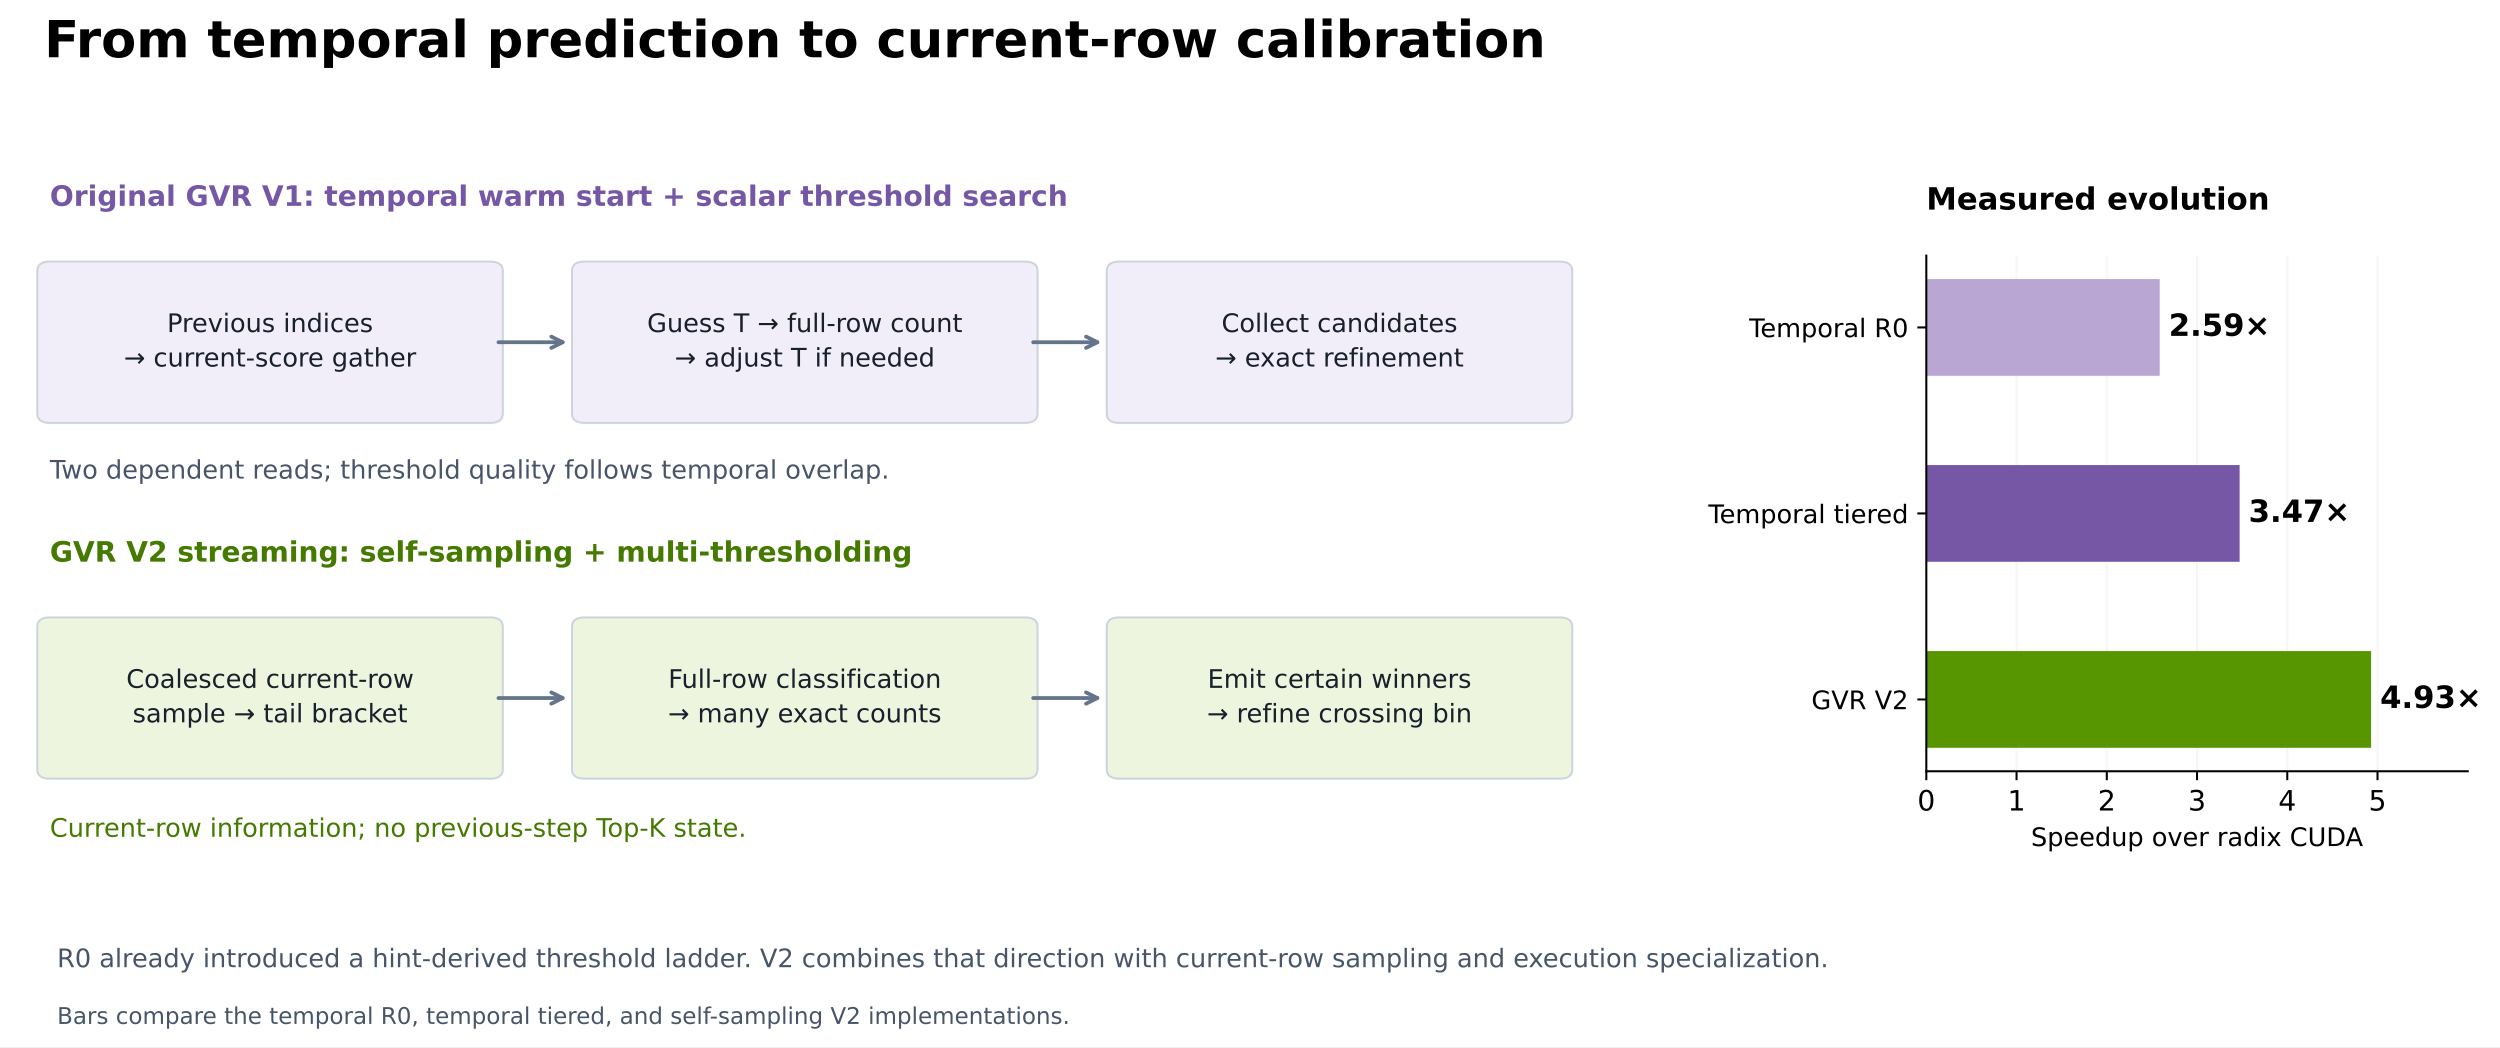
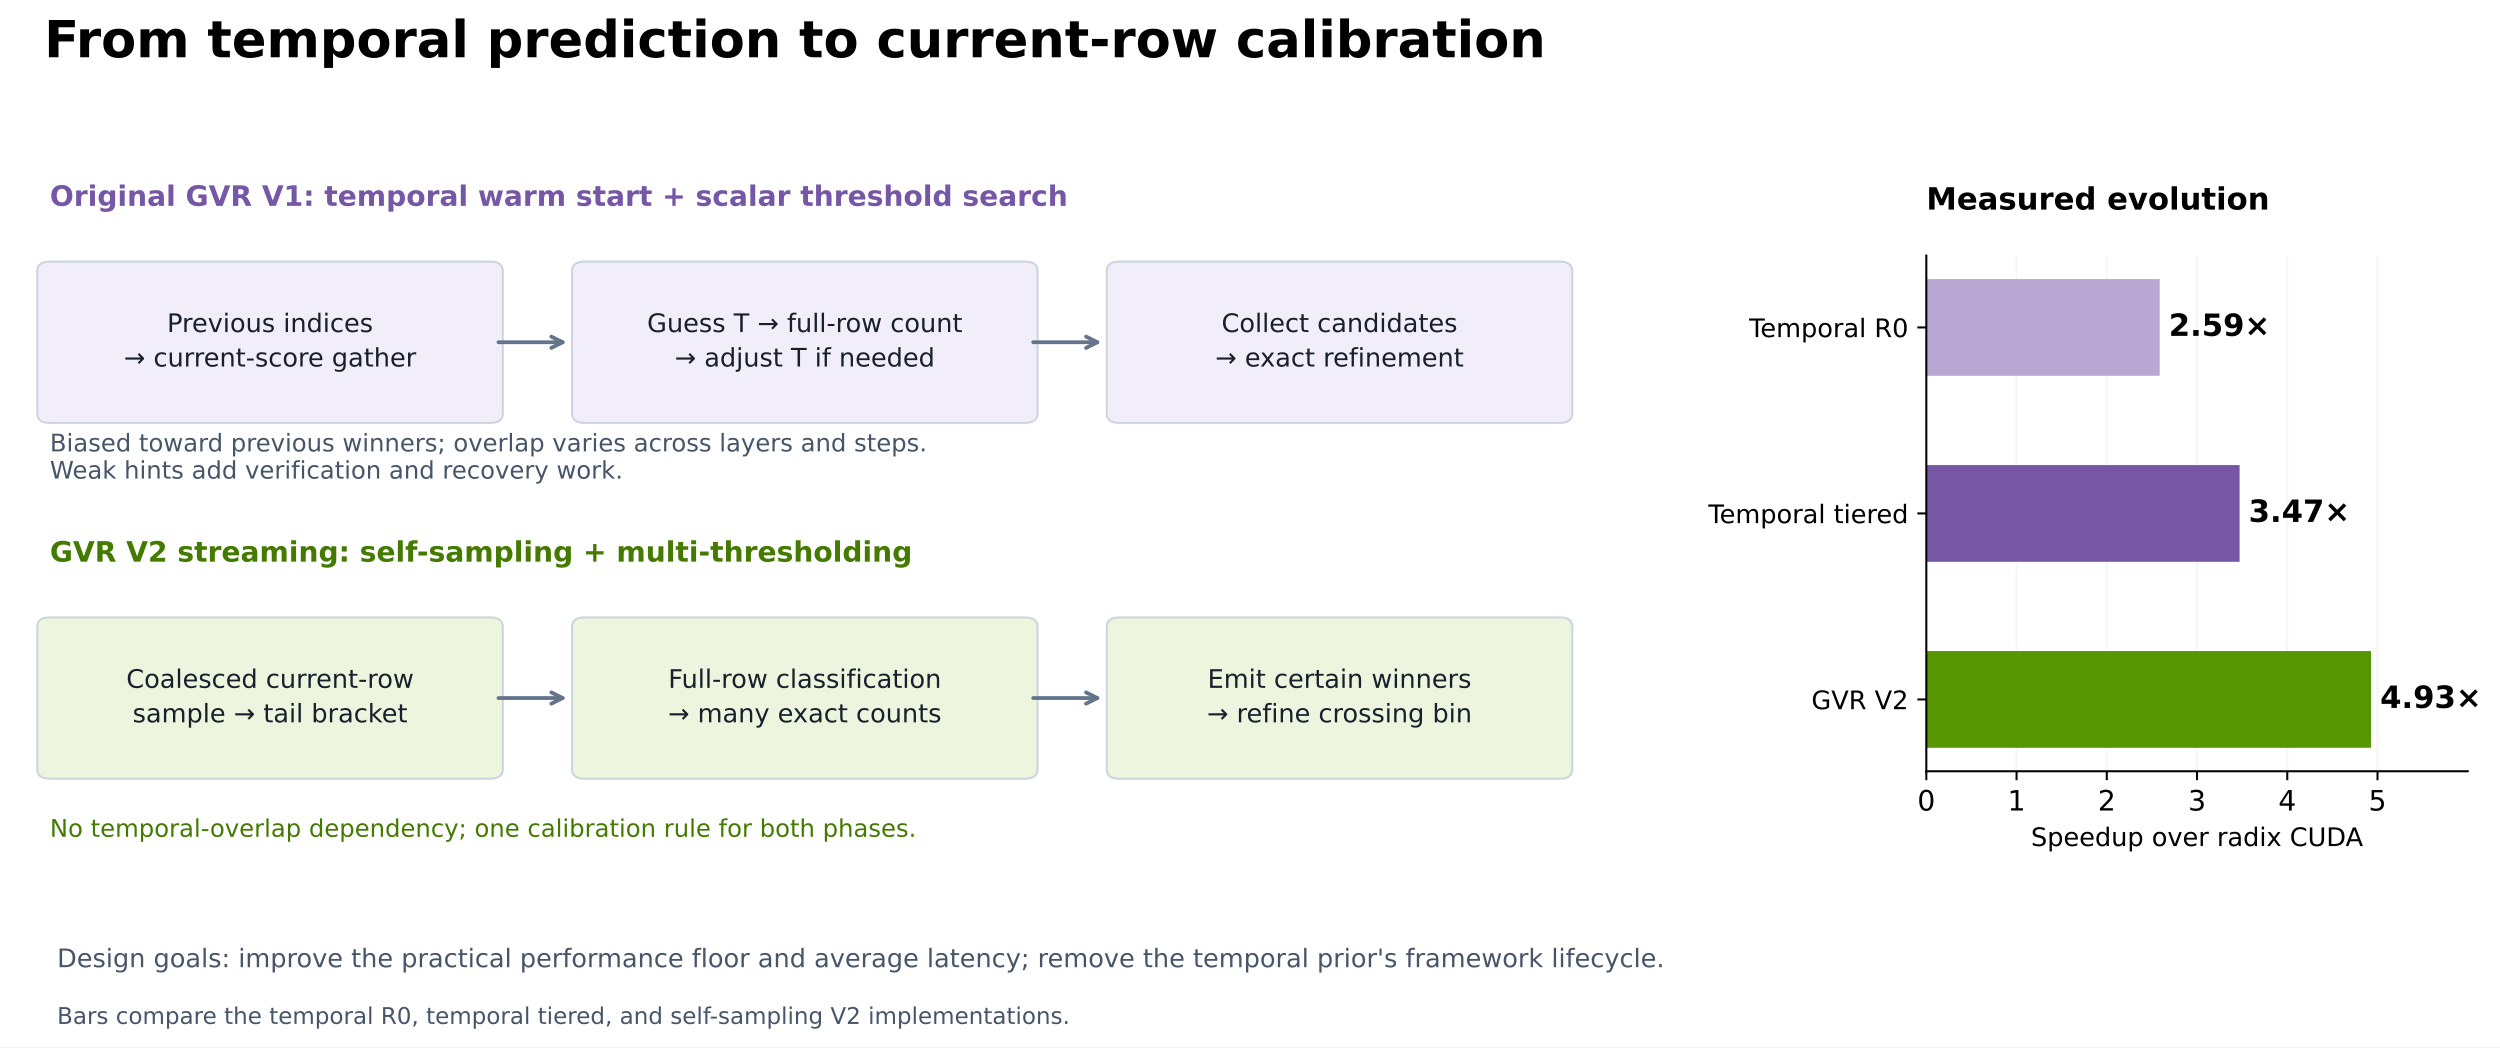
<svg xmlns="http://www.w3.org/2000/svg" xmlns:xlink="http://www.w3.org/1999/xlink" width="977.41pt" height="409.392pt" viewBox="0 0 977.41 409.392" version="1.1">
  <defs>
    <style type="text/css">*{stroke-linejoin: round; stroke-linecap: butt}</style>
  </defs>
  <g id="figure_1">
    <g id="patch_1">
      <path d="M 0 409.392 L 977.41 409.392 L 977.41 0 L 0 0 z " style="fill: #ffffff" />
    </g>
    <g id="axes_1">
      <g id="patch_2">
        <path d="M 19.498 165.335 L 191.664 165.335 Q 196.583 165.335 196.583 161.626 L 196.583 105.984 Q 196.583 102.275 191.664 102.275 L 19.498 102.275 Q 14.579 102.275 14.579 105.984 L 14.579 161.626 Q 14.579 165.335 19.498 165.335 z " clip-path="url(#p5b26b816df)" style="fill: #f2eef9; stroke: #ccd5dd; stroke-width: 0.8; stroke-linejoin: miter" />
      </g>
      <g id="patch_3">
        <path d="M 228.557 165.335 L 400.723 165.335 Q 405.642 165.335 405.642 161.626 L 405.642 105.984 Q 405.642 102.275 400.723 102.275 L 228.557 102.275 Q 223.638 102.275 223.638 105.984 L 223.638 161.626 Q 223.638 165.335 228.557 165.335 z " clip-path="url(#p5b26b816df)" style="fill: #f2eef9; stroke: #ccd5dd; stroke-width: 0.8; stroke-linejoin: miter" />
      </g>
      <g id="patch_4">
        <path d="M 437.616 165.335 L 609.782 165.335 Q 614.701 165.335 614.701 161.626 L 614.701 105.984 Q 614.701 102.275 609.782 102.275 L 437.616 102.275 Q 432.697 102.275 432.697 105.984 L 432.697 161.626 Q 432.697 165.335 437.616 165.335 z " clip-path="url(#p5b26b816df)" style="fill: #f2eef9; stroke: #ccd5dd; stroke-width: 0.8; stroke-linejoin: miter" />
      </g>
      <g id="patch_5">
        <path d="M 19.498 304.439 L 191.664 304.439 Q 196.583 304.439 196.583 300.73 L 196.583 245.088 Q 196.583 241.379 191.664 241.379 L 19.498 241.379 Q 14.579 241.379 14.579 245.088 L 14.579 300.73 Q 14.579 304.439 19.498 304.439 z " clip-path="url(#p5b26b816df)" style="fill: #edf5df; stroke: #ccd5dd; stroke-width: 0.8; stroke-linejoin: miter" />
      </g>
      <g id="patch_6">
        <path d="M 228.557 304.439 L 400.723 304.439 Q 405.642 304.439 405.642 300.73 L 405.642 245.088 Q 405.642 241.379 400.723 241.379 L 228.557 241.379 Q 223.638 241.379 223.638 245.088 L 223.638 300.73 Q 223.638 304.439 228.557 304.439 z " clip-path="url(#p5b26b816df)" style="fill: #edf5df; stroke: #ccd5dd; stroke-width: 0.8; stroke-linejoin: miter" />
      </g>
      <g id="patch_7">
        <path d="M 437.616 304.439 L 609.782 304.439 Q 614.701 304.439 614.701 300.73 L 614.701 245.088 Q 614.701 241.379 609.782 241.379 L 437.616 241.379 Q 432.697 241.379 432.697 245.088 L 432.697 300.73 Q 432.697 304.439 437.616 304.439 z " clip-path="url(#p5b26b816df)" style="fill: #edf5df; stroke: #ccd5dd; stroke-width: 0.8; stroke-linejoin: miter" />
      </g>
      <g id="text_1">
        <text style="font-weight: 700; font-size: 11px; font-family: 'DejaVu Sans'; text-anchor: start; fill: #7557a6" x="19.498" y="80.482" transform="rotate(-0 19.4976 80.4816)">Original GVR V1: temporal warm start + scalar threshold search</text>
      </g>
      <g id="text_2">
        <text style="font-size: 10px; font-family: 'DejaVu Sans'; fill: #17202b" transform="translate(65.31205 129.8255)">Previous indices</text>
        <text style="font-size: 10px; font-family: 'DejaVu Sans'; fill: #17202b" transform="translate(48.44252 143.3028)">→ current-score gather</text>
      </g>
      <g id="text_3">
        <text style="font-size: 10px; font-family: 'DejaVu Sans'; fill: #17202b" transform="translate(253.0025 129.8255)">Guess T → full-row count</text>
        <text style="font-size: 10px; font-family: 'DejaVu Sans'; fill: #17202b" transform="translate(263.783 143.3028)">→ adjust T if needed</text>
      </g>
      <g id="text_4">
        <text style="font-size: 10px; font-family: 'DejaVu Sans'; fill: #17202b" transform="translate(477.5703 129.8255)">Collect candidates</text>
        <text style="font-size: 10px; font-family: 'DejaVu Sans'; fill: #17202b" transform="translate(475.1195 143.3028)">→ exact refinement</text>
      </g>
      <g id="text_5">
-         <text style="font-size: 10px; font-family: 'DejaVu Sans'; text-anchor: start; fill: #475569" x="19.498" y="187.128" transform="rotate(-0 19.4976 187.128)">Two dependent reads; threshold quality follows temporal overlap.</text>
+         <text style="font-size: 9.5px; font-family: 'DejaVu Sans'; fill: #475569" transform="translate(19.4976 176.4901)">Biased toward previous winners; overlap varies across layers and steps.</text>
+         <text style="font-size: 9.5px; font-family: 'DejaVu Sans'; fill: #475569" transform="translate(19.4976 187.128)">Weak hints add verification and recovery work.</text>
      </g>
      <g id="text_6">
        <text style="font-weight: 700; font-size: 11px; font-family: 'DejaVu Sans'; text-anchor: start; fill: #447a00" x="19.498" y="219.586" transform="rotate(-0 19.4976 219.5856)">GVR V2 streaming: self-sampling + multi-thresholding</text>
      </g>
      <g id="text_7">
        <text style="font-size: 10px; font-family: 'DejaVu Sans'; fill: #17202b" transform="translate(49.37689 268.9295)">Coalesced current-row</text>
        <text style="font-size: 10px; font-family: 'DejaVu Sans'; fill: #17202b" transform="translate(51.84877 282.4068)">sample → tail bracket</text>
      </g>
      <g id="text_8">
        <text style="font-size: 10px; font-family: 'DejaVu Sans'; fill: #17202b" transform="translate(261.2673 268.9295)">Full-row classification</text>
        <text style="font-size: 10px; font-family: 'DejaVu Sans'; fill: #17202b" transform="translate(261.1877 282.4068)">→ many exact counts</text>
      </g>
      <g id="text_9">
        <text style="font-size: 10px; font-family: 'DejaVu Sans'; fill: #17202b" transform="translate(472.1265 268.9295)">Emit certain winners</text>
        <text style="font-size: 10px; font-family: 'DejaVu Sans'; fill: #17202b" transform="translate(471.9031 282.4068)">→ refine crossing bin</text>
      </g>
      <g id="patch_8">
        <path d="M 194.894 133.805 Q 208.264 133.805 219.957 133.805 " style="fill: none; stroke: #64748b; stroke-width: 1.5; stroke-linecap: round" />
        <path d="M 215.557 131.605 L 219.957 133.805 L 215.557 136.005 " style="fill: none; stroke: #64748b; stroke-width: 1.5; stroke-linecap: round" />
      </g>
      <g id="patch_9">
        <path d="M 403.953 133.805 Q 417.323 133.805 429.016 133.805 " style="fill: none; stroke: #64748b; stroke-width: 1.5; stroke-linecap: round" />
        <path d="M 424.616 131.605 L 429.016 133.805 L 424.616 136.005 " style="fill: none; stroke: #64748b; stroke-width: 1.5; stroke-linecap: round" />
      </g>
      <g id="patch_10">
        <path d="M 194.894 272.909 Q 208.264 272.909 219.957 272.909 " style="fill: none; stroke: #64748b; stroke-width: 1.5; stroke-linecap: round" />
        <path d="M 215.557 270.709 L 219.957 272.909 L 215.557 275.109 " style="fill: none; stroke: #64748b; stroke-width: 1.5; stroke-linecap: round" />
      </g>
      <g id="patch_11">
        <path d="M 403.953 272.909 Q 417.323 272.909 429.016 272.909 " style="fill: none; stroke: #64748b; stroke-width: 1.5; stroke-linecap: round" />
        <path d="M 424.616 270.709 L 429.016 272.909 L 424.616 275.109 " style="fill: none; stroke: #64748b; stroke-width: 1.5; stroke-linecap: round" />
      </g>
      <g id="text_10">
-         <text style="font-size: 10px; font-family: 'DejaVu Sans'; text-anchor: start; fill: #447a00" x="19.498" y="327.159" transform="rotate(-0 19.4976 327.1594)">Current-row information; no previous-step Top-K state.</text>
+         <text style="font-size: 9.5px; font-family: 'DejaVu Sans'; text-anchor: start; fill: #447a00" x="19.498" y="327.159" transform="rotate(-0 19.4976 327.1594)">No temporal-overlap dependency; one calibration rule for both phases.</text>
      </g>
    </g>
    <g id="axes_2">
      <g id="patch_12">
        <path d="M 753.12 301.536 L 964.8 301.536 L 964.8 99.936 L 753.12 99.936 z " style="fill: #ffffff" />
      </g>
      <g id="matplotlib.axis_1">
        <g id="xtick_1">
          <g id="line2d_1">
            <path d="M 753.12 301.536 L 753.12 99.936 " clip-path="url(#p7621fe8e9c)" style="fill: none; stroke: #b0b0b0; stroke-opacity: 0.12; stroke-width: 0.8; stroke-linecap: square" />
          </g>
          <g id="line2d_2">
            <defs>
              <path id="m2a15120bd5" d="M 0 0 L 0 3.5 " style="stroke: #000000; stroke-width: 0.8" />
            </defs>
            <g>
              <use xlink:href="#m2a15120bd5" x="753.12" y="301.536" style="stroke: #000000; stroke-width: 0.8" />
            </g>
          </g>
          <g id="text_11">
            <text style="font-size: 11px; font-family: 'DejaVu Sans'; text-anchor: middle" x="753.12" y="316.894" transform="rotate(-0 753.12 316.8943)">0</text>
          </g>
        </g>
        <g id="xtick_2">
          <g id="line2d_3">
            <path d="M 788.4 301.536 L 788.4 99.936 " clip-path="url(#p7621fe8e9c)" style="fill: none; stroke: #b0b0b0; stroke-opacity: 0.12; stroke-width: 0.8; stroke-linecap: square" />
          </g>
          <g id="line2d_4">
            <g>
              <use xlink:href="#m2a15120bd5" x="788.4" y="301.536" style="stroke: #000000; stroke-width: 0.8" />
            </g>
          </g>
          <g id="text_12">
            <text style="font-size: 11px; font-family: 'DejaVu Sans'; text-anchor: middle" x="788.4" y="316.894" transform="rotate(-0 788.4 316.8943)">1</text>
          </g>
        </g>
        <g id="xtick_3">
          <g id="line2d_5">
            <path d="M 823.68 301.536 L 823.68 99.936 " clip-path="url(#p7621fe8e9c)" style="fill: none; stroke: #b0b0b0; stroke-opacity: 0.12; stroke-width: 0.8; stroke-linecap: square" />
          </g>
          <g id="line2d_6">
            <g>
              <use xlink:href="#m2a15120bd5" x="823.68" y="301.536" style="stroke: #000000; stroke-width: 0.8" />
            </g>
          </g>
          <g id="text_13">
            <text style="font-size: 11px; font-family: 'DejaVu Sans'; text-anchor: middle" x="823.68" y="316.894" transform="rotate(-0 823.68 316.8943)">2</text>
          </g>
        </g>
        <g id="xtick_4">
          <g id="line2d_7">
            <path d="M 858.96 301.536 L 858.96 99.936 " clip-path="url(#p7621fe8e9c)" style="fill: none; stroke: #b0b0b0; stroke-opacity: 0.12; stroke-width: 0.8; stroke-linecap: square" />
          </g>
          <g id="line2d_8">
            <g>
              <use xlink:href="#m2a15120bd5" x="858.96" y="301.536" style="stroke: #000000; stroke-width: 0.8" />
            </g>
          </g>
          <g id="text_14">
            <text style="font-size: 11px; font-family: 'DejaVu Sans'; text-anchor: middle" x="858.96" y="316.894" transform="rotate(-0 858.96 316.8943)">3</text>
          </g>
        </g>
        <g id="xtick_5">
          <g id="line2d_9">
            <path d="M 894.24 301.536 L 894.24 99.936 " clip-path="url(#p7621fe8e9c)" style="fill: none; stroke: #b0b0b0; stroke-opacity: 0.12; stroke-width: 0.8; stroke-linecap: square" />
          </g>
          <g id="line2d_10">
            <g>
              <use xlink:href="#m2a15120bd5" x="894.24" y="301.536" style="stroke: #000000; stroke-width: 0.8" />
            </g>
          </g>
          <g id="text_15">
            <text style="font-size: 11px; font-family: 'DejaVu Sans'; text-anchor: middle" x="894.24" y="316.894" transform="rotate(-0 894.24 316.8943)">4</text>
          </g>
        </g>
        <g id="xtick_6">
          <g id="line2d_11">
            <path d="M 929.52 301.536 L 929.52 99.936 " clip-path="url(#p7621fe8e9c)" style="fill: none; stroke: #b0b0b0; stroke-opacity: 0.12; stroke-width: 0.8; stroke-linecap: square" />
          </g>
          <g id="line2d_12">
            <g>
              <use xlink:href="#m2a15120bd5" x="929.52" y="301.536" style="stroke: #000000; stroke-width: 0.8" />
            </g>
          </g>
          <g id="text_16">
            <text style="font-size: 11px; font-family: 'DejaVu Sans'; text-anchor: middle" x="929.52" y="316.894" transform="rotate(-0 929.52 316.8943)">5</text>
          </g>
        </g>
        <g id="text_17">
          <text style="font-size: 10px; font-family: 'DejaVu Sans'; text-anchor: middle" x="858.96" y="330.78" transform="rotate(-0 858.96 330.7804)">Speedup over radix CUDA</text>
        </g>
      </g>
      <g id="matplotlib.axis_2">
        <g id="ytick_1">
          <g id="line2d_13">
            <defs>
              <path id="m040ed7ae38" d="M 0 0 L -3.5 0 " style="stroke: #000000; stroke-width: 0.8" />
            </defs>
            <g>
              <use xlink:href="#m040ed7ae38" x="753.12" y="128.009" style="stroke: #000000; stroke-width: 0.8" />
            </g>
          </g>
          <g id="text_18">
            <text style="font-size: 10px; font-family: 'DejaVu Sans'; text-anchor: end" x="746.12" y="131.808" transform="rotate(-0 746.12 131.8079)">Temporal R0</text>
          </g>
        </g>
        <g id="ytick_2">
          <g id="line2d_14">
            <g>
              <use xlink:href="#m040ed7ae38" x="753.12" y="200.736" style="stroke: #000000; stroke-width: 0.8" />
            </g>
          </g>
          <g id="text_19">
            <text style="font-size: 10px; font-family: 'DejaVu Sans'; text-anchor: end" x="746.12" y="204.535" transform="rotate(-0 746.12 204.5352)">Temporal tiered</text>
          </g>
        </g>
        <g id="ytick_3">
          <g id="line2d_15">
            <g>
              <use xlink:href="#m040ed7ae38" x="753.12" y="273.463" style="stroke: #000000; stroke-width: 0.8" />
            </g>
          </g>
          <g id="text_20">
            <text style="font-size: 10px; font-family: 'DejaVu Sans'; text-anchor: end" x="746.12" y="277.262" transform="rotate(-0 746.12 277.2625)">GVR V2</text>
          </g>
        </g>
      </g>
      <g id="patch_13">
        <path d="M 753.12 109.1 L 844.373 109.1 L 844.373 146.918 L 753.12 146.918 z " clip-path="url(#p7621fe8e9c)" style="fill: #baa6d3" />
      </g>
      <g id="patch_14">
        <path d="M 753.12 181.827 L 875.607 181.827 L 875.607 219.645 L 753.12 219.645 z " clip-path="url(#p7621fe8e9c)" style="fill: #7557a6" />
      </g>
      <g id="patch_15">
        <path d="M 753.12 254.554 L 927.02 254.554 L 927.02 292.372 L 753.12 292.372 z " clip-path="url(#p7621fe8e9c)" style="fill: #579600" />
      </g>
      <g id="patch_16">
        <path d="M 753.12 301.536 L 753.12 99.936 " style="fill: none; stroke: #000000; stroke-width: 0.8; stroke-linejoin: miter; stroke-linecap: square" />
      </g>
      <g id="patch_17">
        <path d="M 753.12 301.536 L 964.8 301.536 " style="fill: none; stroke: #000000; stroke-width: 0.8; stroke-linejoin: miter; stroke-linecap: square" />
      </g>
      <g id="text_21">
        <text style="font-weight: 700; font-size: 12px; font-family: 'DejaVu Sans'; text-anchor: start" x="847.901" y="131.32" transform="rotate(-0 847.9013 131.32)">2.59×</text>
      </g>
      <g id="text_22">
        <text style="font-weight: 700; font-size: 12px; font-family: 'DejaVu Sans'; text-anchor: start" x="879.135" y="204.047" transform="rotate(-0 879.1351 204.0472)">3.47×</text>
      </g>
      <g id="text_23">
        <text style="font-weight: 700; font-size: 12px; font-family: 'DejaVu Sans'; text-anchor: start" x="930.548" y="276.775" transform="rotate(-0 930.5482 276.7745)">4.93×</text>
      </g>
      <g id="text_24">
        <text style="font-weight: 700; font-size: 12px; font-family: 'DejaVu Sans'; text-anchor: start" x="753.12" y="81.936" transform="rotate(-0 753.12 81.936)">Measured evolution</text>
      </g>
    </g>
    <g id="text_25">
      <text style="font-weight: 700; font-size: 20px; font-family: 'DejaVu Sans'; text-anchor: start" x="17.28" y="22.397" transform="rotate(-0 17.28 22.39688)">From temporal prediction to current-row calibration</text>
    </g>
    <g id="text_26">
-       <text style="font-size: 10px; font-family: 'DejaVu Sans'; text-anchor: start; fill: #475569" x="22.32" y="378.144" transform="rotate(-0 22.32 378.144)">R0 already introduced a hint-derived threshold ladder. V2 combines that direction with current-row sampling and execution specialization.</text>
+       <text style="font-size: 10px; font-family: 'DejaVu Sans'; text-anchor: start; fill: #475569" x="22.32" y="378.144" transform="rotate(-0 22.32 378.144)">Design goals: improve the practical performance floor and average latency; remove the temporal prior's framework lifecycle.</text>
    </g>
    <g id="text_27">
      <text style="font-size: 9px; font-family: 'DejaVu Sans'; text-anchor: start; fill: #475569" x="22.32" y="400.32" transform="rotate(-0 22.32 400.32)">Bars compare the temporal R0, temporal tiered, and self-sampling V2 implementations.</text>
    </g>
  </g>
  <defs>
    <clipPath id="p5b26b816df">
      <rect x="7.2" y="59.616" width="614.88" height="278.208" />
    </clipPath>
    <clipPath id="p7621fe8e9c">
      <rect x="753.12" y="99.936" width="211.68" height="201.6" />
    </clipPath>
  </defs>
</svg>
